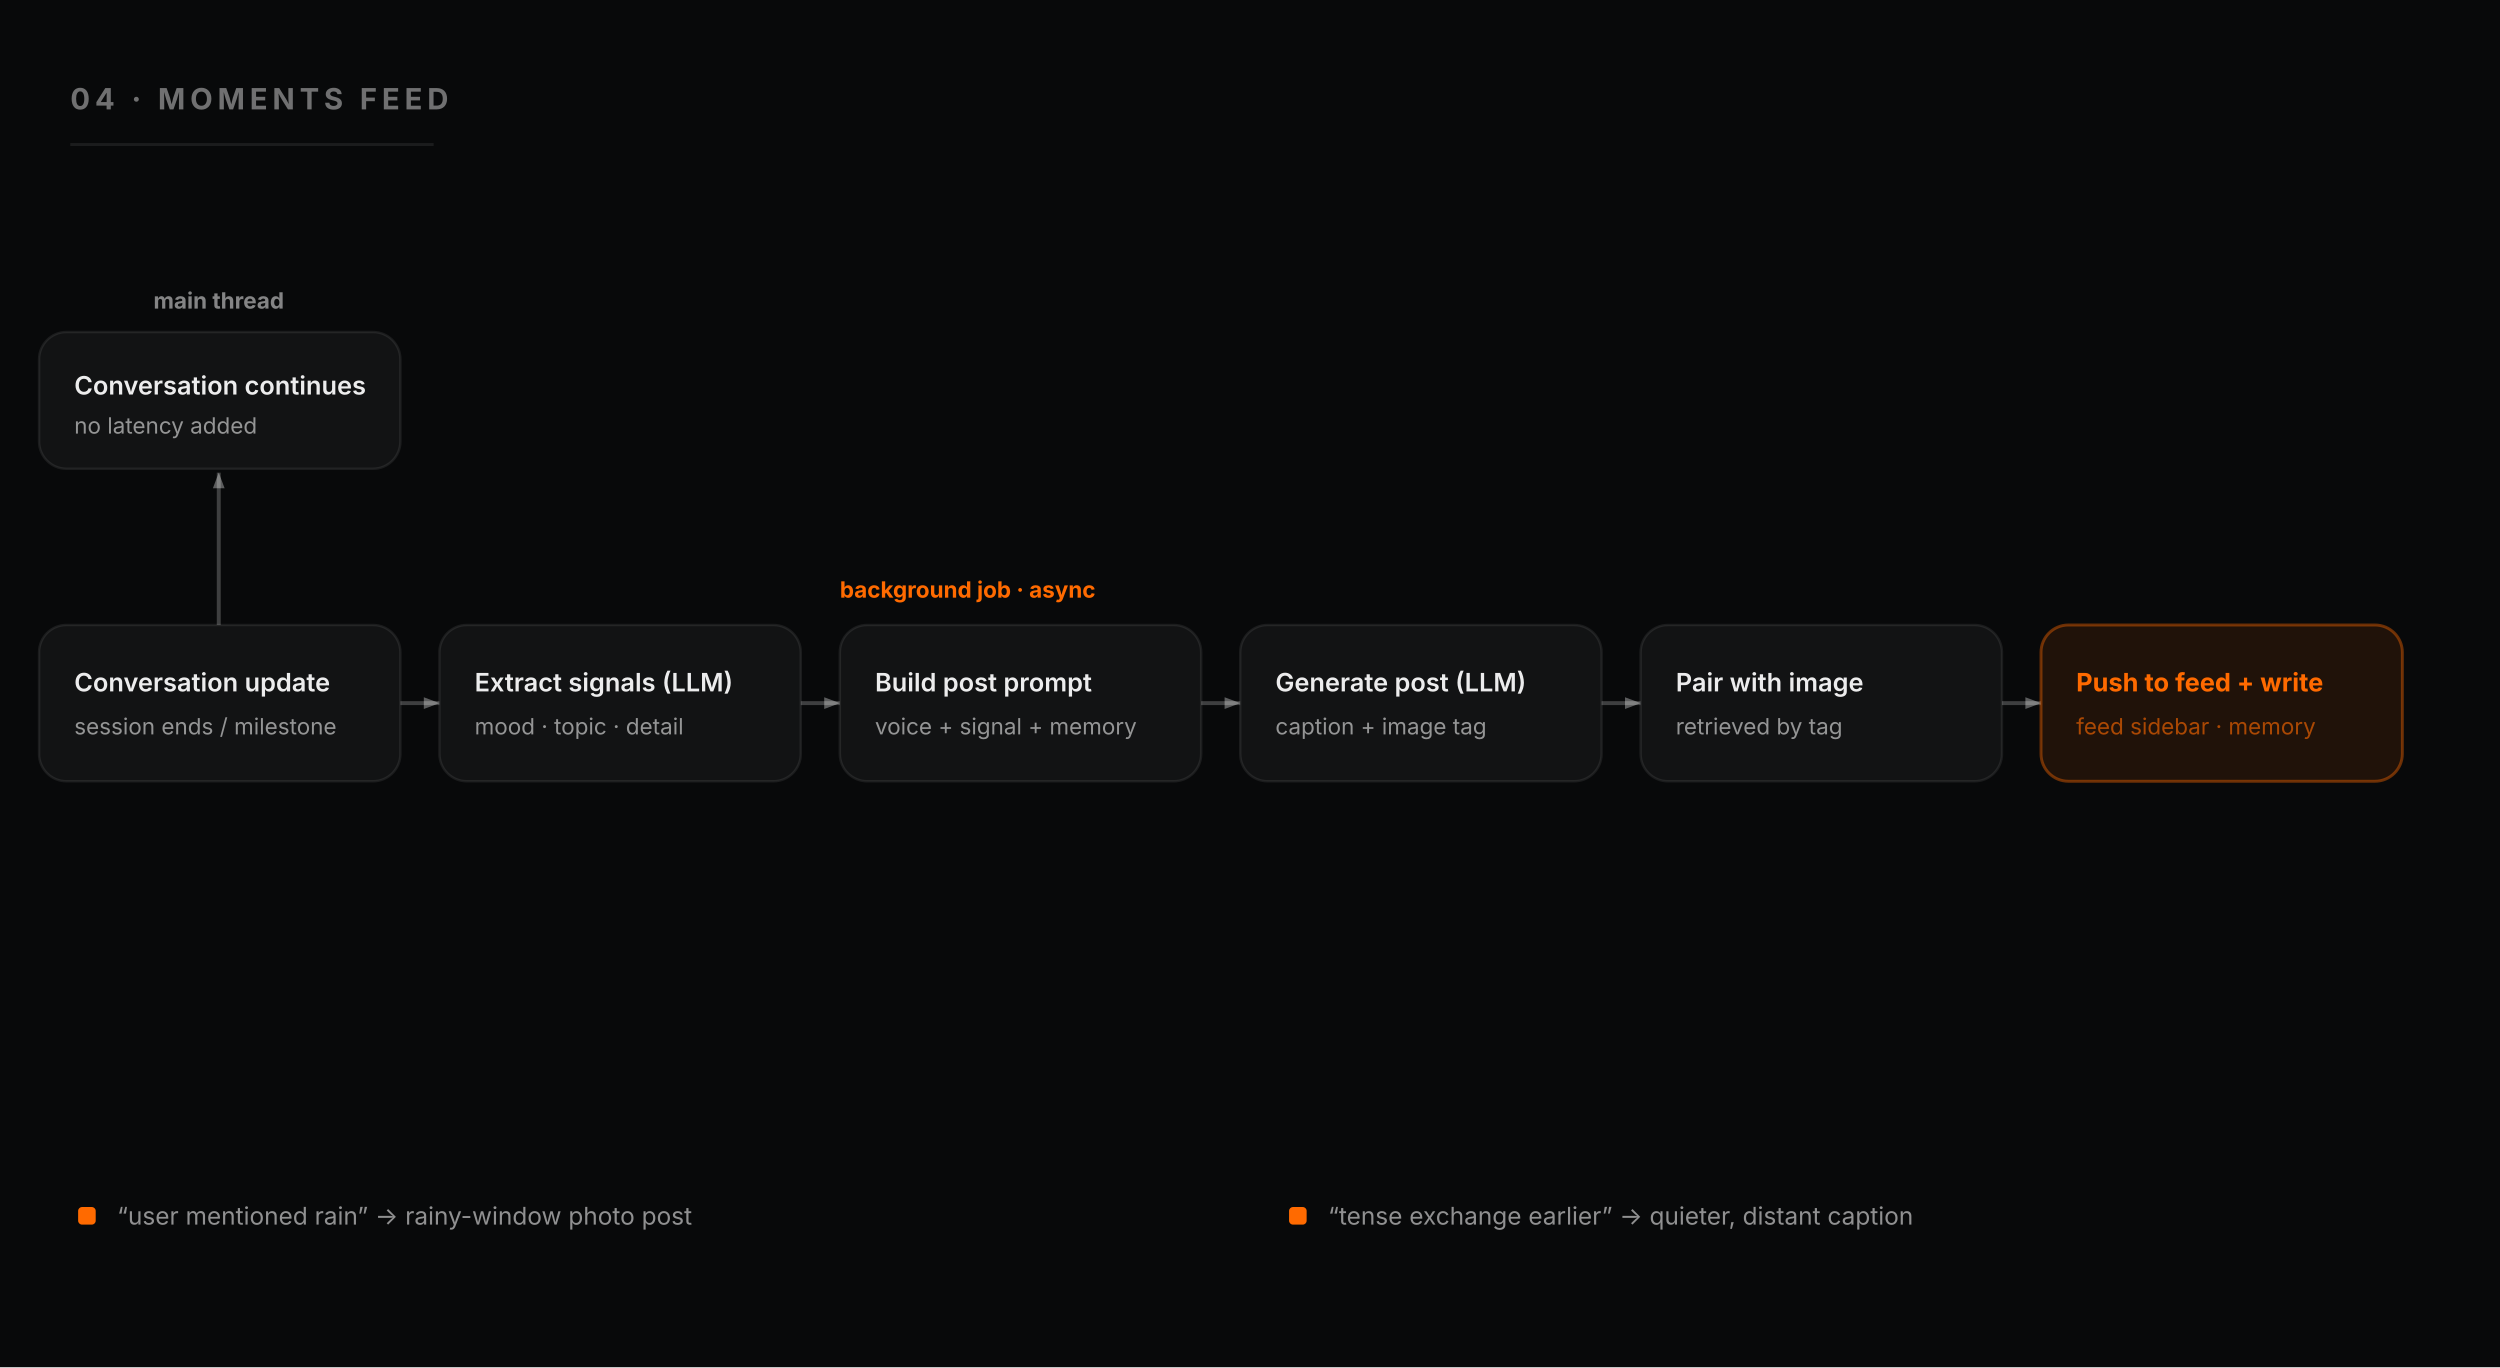
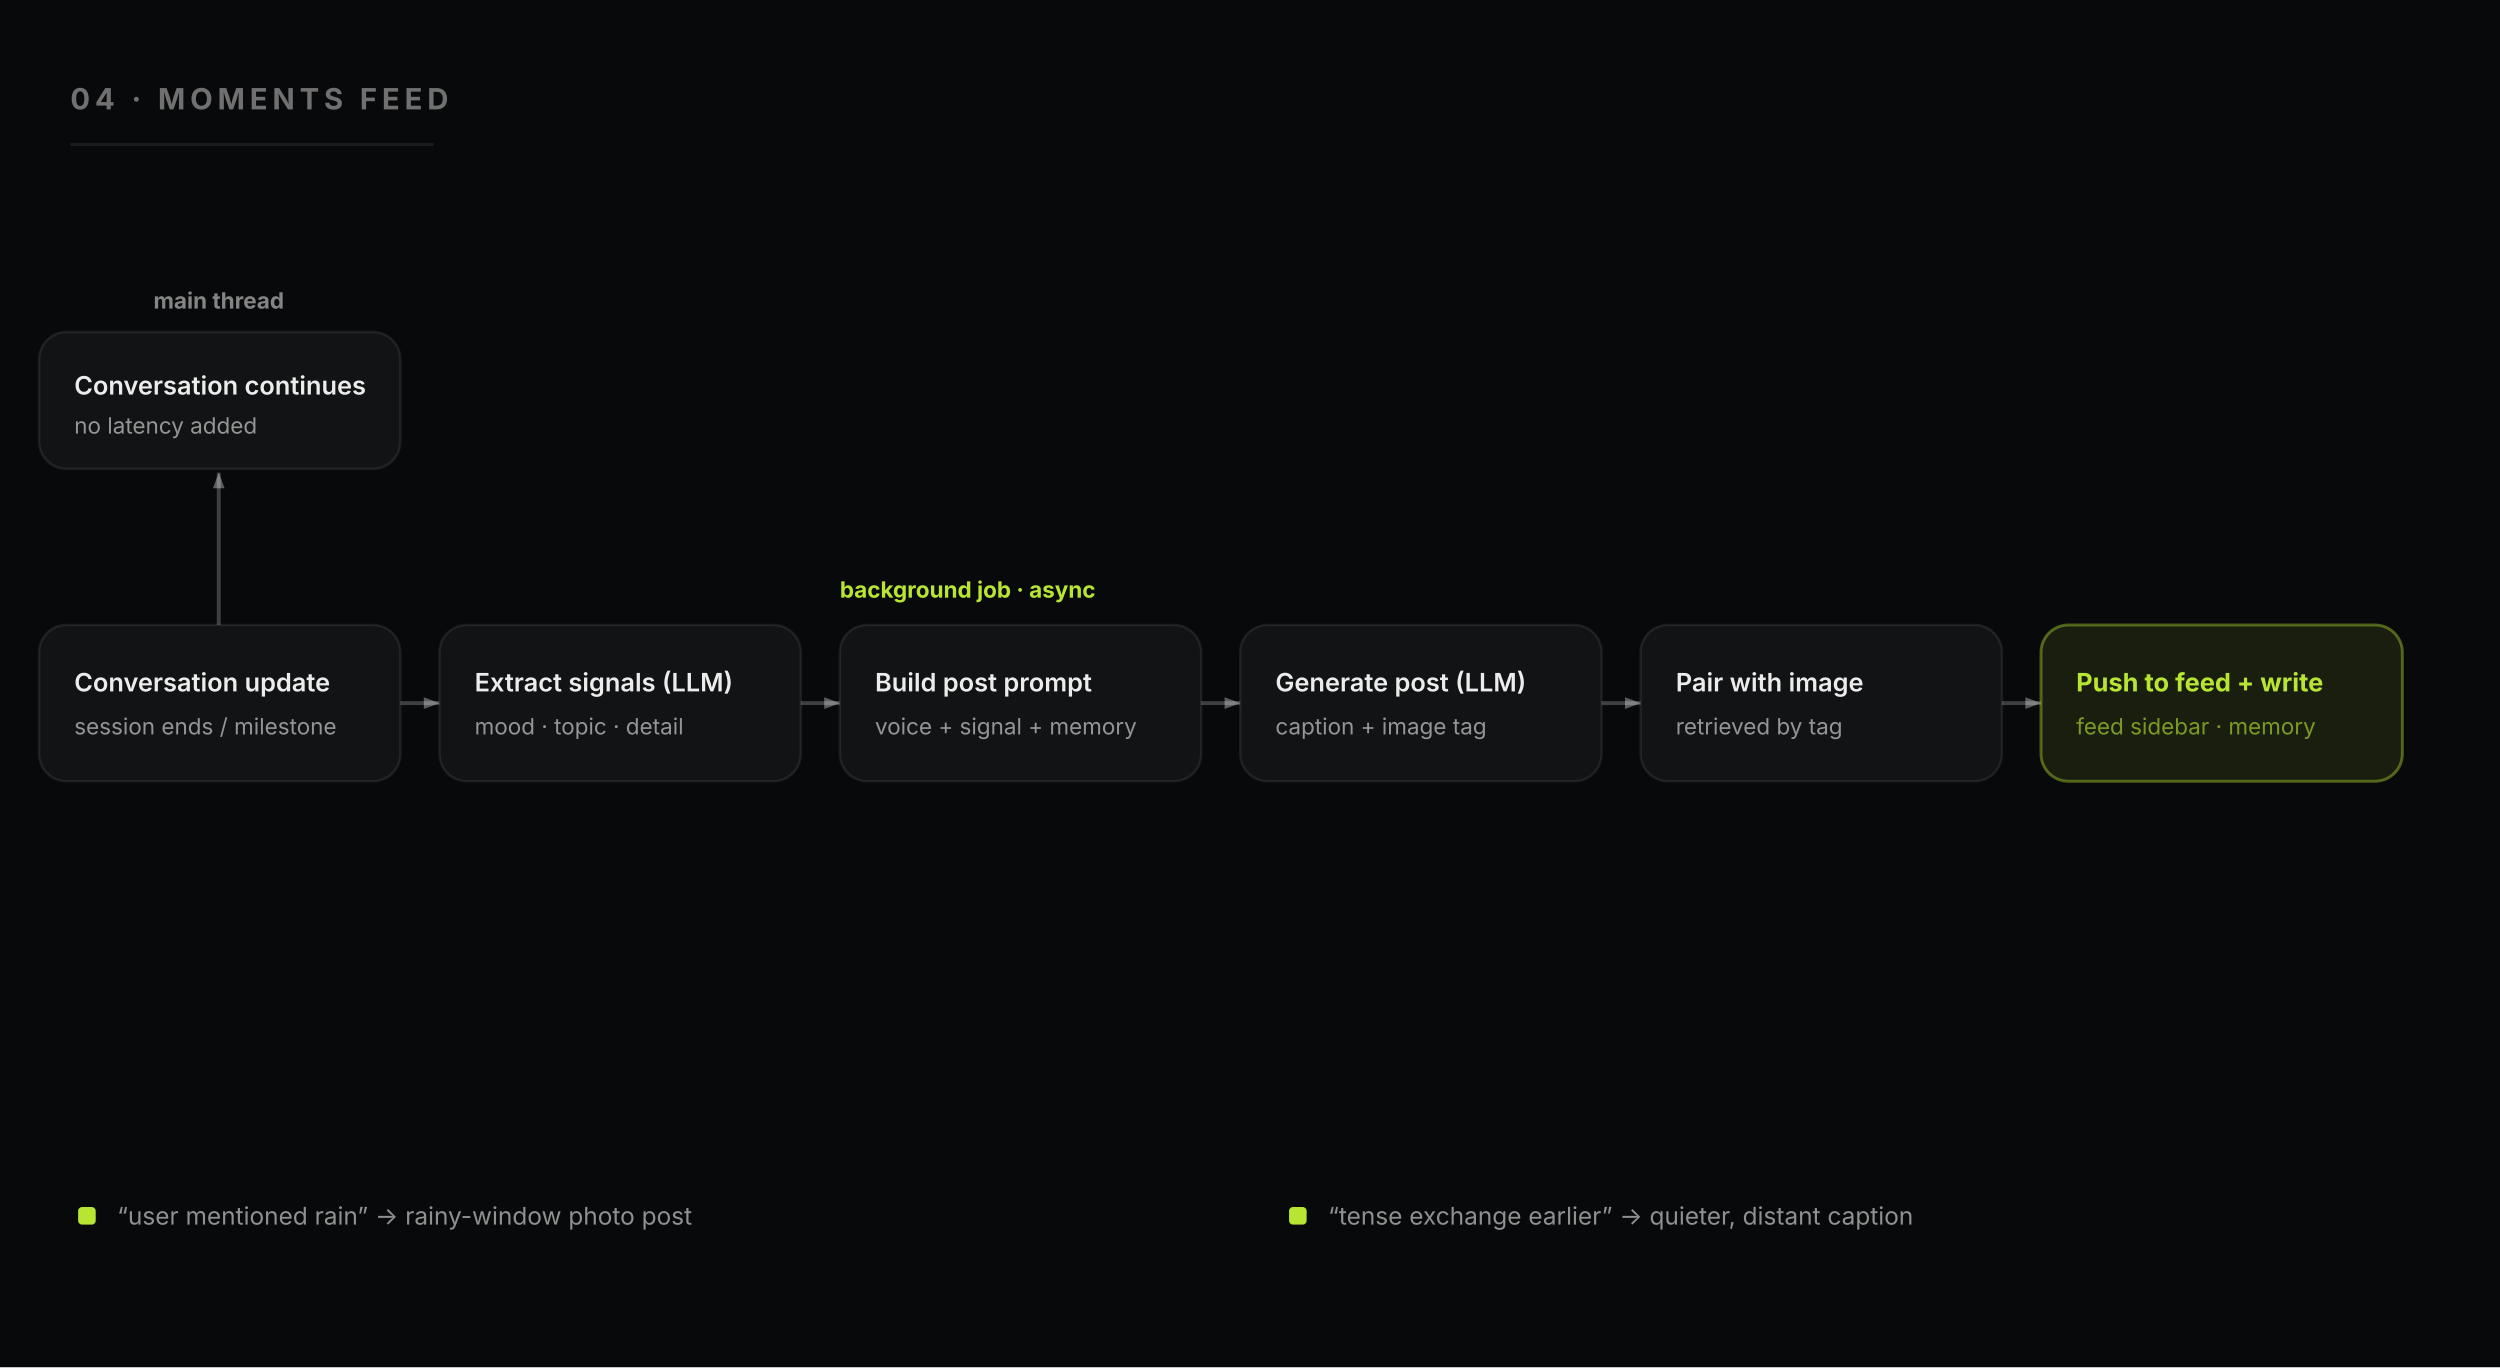
<svg xmlns="http://www.w3.org/2000/svg" viewBox="0 0 1280 700" fill="none" role="img" font-family="Inter, 'Helvetica Neue', Arial, sans-serif">
  <defs>
    <marker id="ah" markerWidth="12" markerHeight="12" refX="9" refY="4" orient="auto" markerUnits="userSpaceOnUse">
      <path d="M1 1 L9 4 L1 7 Z" fill="#FFFFFF" fill-opacity="0.34" />
    </marker>
  </defs>
  <rect width="1280" height="700" fill="#08090A" />
  <text x="36" y="56" font-size="15" font-weight="700" letter-spacing="2.5" fill="#FFFFFF" fill-opacity="0.42">04 · MOMENTS FEED</text>
  <line x1="36" y1="74" x2="222" y2="74" stroke="#FFFFFF" stroke-opacity="0.08" stroke-width="1.5" />
  <g stroke="#FFFFFF" stroke-opacity="0.22" stroke-width="2">
    <path d="M112 320 V242" marker-end="url(#ah)" />
    <path d="M205 360 H225" marker-end="url(#ah)" />
    <path d="M410 360 H430" marker-end="url(#ah)" />
    <path d="M615 360 H635" marker-end="url(#ah)" />
    <path d="M820 360 H840" marker-end="url(#ah)" />
    <path d="M1025 360 H1045" marker-end="url(#ah)" />
  </g>
  <text x="112" y="158" font-size="11.5" font-weight="700" fill="#FFFFFF" fill-opacity="0.5" text-anchor="middle">main thread</text>
-   <text x="430" y="306" font-size="11.5" font-weight="700" fill="#FF6A00">background job · async</text>
+   <text x="430" y="306" font-size="11.5" font-weight="700" fill="#B8E532">background job · async</text>
  <rect x="20" y="170" width="185" height="70" rx="14" fill="#FFFFFF" fill-opacity="0.04" stroke="#FFFFFF" stroke-opacity="0.08" stroke-width="1.25" />
  <text x="38" y="202" font-size="13" font-weight="600" fill="#FFFFFF" fill-opacity="0.92">Conversation continues</text>
  <text x="38" y="222" font-size="11.5" fill="#FFFFFF" fill-opacity="0.55">no latency added</text>
  <rect x="20" y="320" width="185" height="80" rx="14" fill="#FFFFFF" fill-opacity="0.04" stroke="#FFFFFF" stroke-opacity="0.08" stroke-width="1.25" />
  <text x="38" y="354" font-size="13" font-weight="600" fill="#FFFFFF" fill-opacity="0.92">Conversation update</text>
  <text x="38" y="376" font-size="11.5" fill="#FFFFFF" fill-opacity="0.55">session ends / milestone</text>
  <rect x="225" y="320" width="185" height="80" rx="14" fill="#FFFFFF" fill-opacity="0.04" stroke="#FFFFFF" stroke-opacity="0.08" stroke-width="1.25" />
  <text x="243" y="354" font-size="13" font-weight="600" fill="#FFFFFF" fill-opacity="0.92">Extract signals (LLM)</text>
  <text x="243" y="376" font-size="11.5" fill="#FFFFFF" fill-opacity="0.55">mood · topic · detail</text>
  <rect x="430" y="320" width="185" height="80" rx="14" fill="#FFFFFF" fill-opacity="0.04" stroke="#FFFFFF" stroke-opacity="0.08" stroke-width="1.25" />
  <text x="448" y="354" font-size="13" font-weight="600" fill="#FFFFFF" fill-opacity="0.92">Build post prompt</text>
  <text x="448" y="376" font-size="11.5" fill="#FFFFFF" fill-opacity="0.55">voice + signal + memory</text>
  <rect x="635" y="320" width="185" height="80" rx="14" fill="#FFFFFF" fill-opacity="0.04" stroke="#FFFFFF" stroke-opacity="0.08" stroke-width="1.25" />
  <text x="653" y="354" font-size="13" font-weight="600" fill="#FFFFFF" fill-opacity="0.92">Generate post (LLM)</text>
  <text x="653" y="376" font-size="11.5" fill="#FFFFFF" fill-opacity="0.55">caption + image tag</text>
  <rect x="840" y="320" width="185" height="80" rx="14" fill="#FFFFFF" fill-opacity="0.04" stroke="#FFFFFF" stroke-opacity="0.08" stroke-width="1.25" />
  <text x="858" y="354" font-size="13" font-weight="600" fill="#FFFFFF" fill-opacity="0.92">Pair with image</text>
  <text x="858" y="376" font-size="11.5" fill="#FFFFFF" fill-opacity="0.55">retrieved by tag</text>
-   <rect x="1045" y="320" width="185" height="80" rx="14" fill="#FF6A00" fill-opacity="0.10" stroke="#FF6A00" stroke-opacity="0.40" stroke-width="1.5" />
-   <text x="1063" y="354" font-size="13" font-weight="700" fill="#FF6A00">Push to feed + write</text>
-   <text x="1063" y="376" font-size="11.5" fill="#FF6A00" fill-opacity="0.62">feed sidebar · memory</text>
+   <rect x="1045" y="320" width="185" height="80" rx="14" fill="#B8E532" fill-opacity="0.10" stroke="#B8E532" stroke-opacity="0.40" stroke-width="1.5" />
+   <text x="1063" y="354" font-size="13" font-weight="700" fill="#B8E532">Push to feed + write</text>
+   <text x="1063" y="376" font-size="11.5" fill="#B8E532" fill-opacity="0.62">feed sidebar · memory</text>
  <g>
-     <rect x="40" y="618" width="9" height="9" rx="2" fill="#FF6A00" />
+     <rect x="40" y="618" width="9" height="9" rx="2" fill="#B8E532" />
    <text x="60" y="627" font-size="12.5" fill="#FFFFFF" fill-opacity="0.55">“user mentioned rain”  →  rainy-window photo post</text>
-     <rect x="660" y="618" width="9" height="9" rx="2" fill="#FF6A00" />
+     <rect x="660" y="618" width="9" height="9" rx="2" fill="#B8E532" />
    <text x="680" y="627" font-size="12.5" fill="#FFFFFF" fill-opacity="0.55">“tense exchange earlier”  →  quieter, distant caption</text>
  </g>
</svg>
